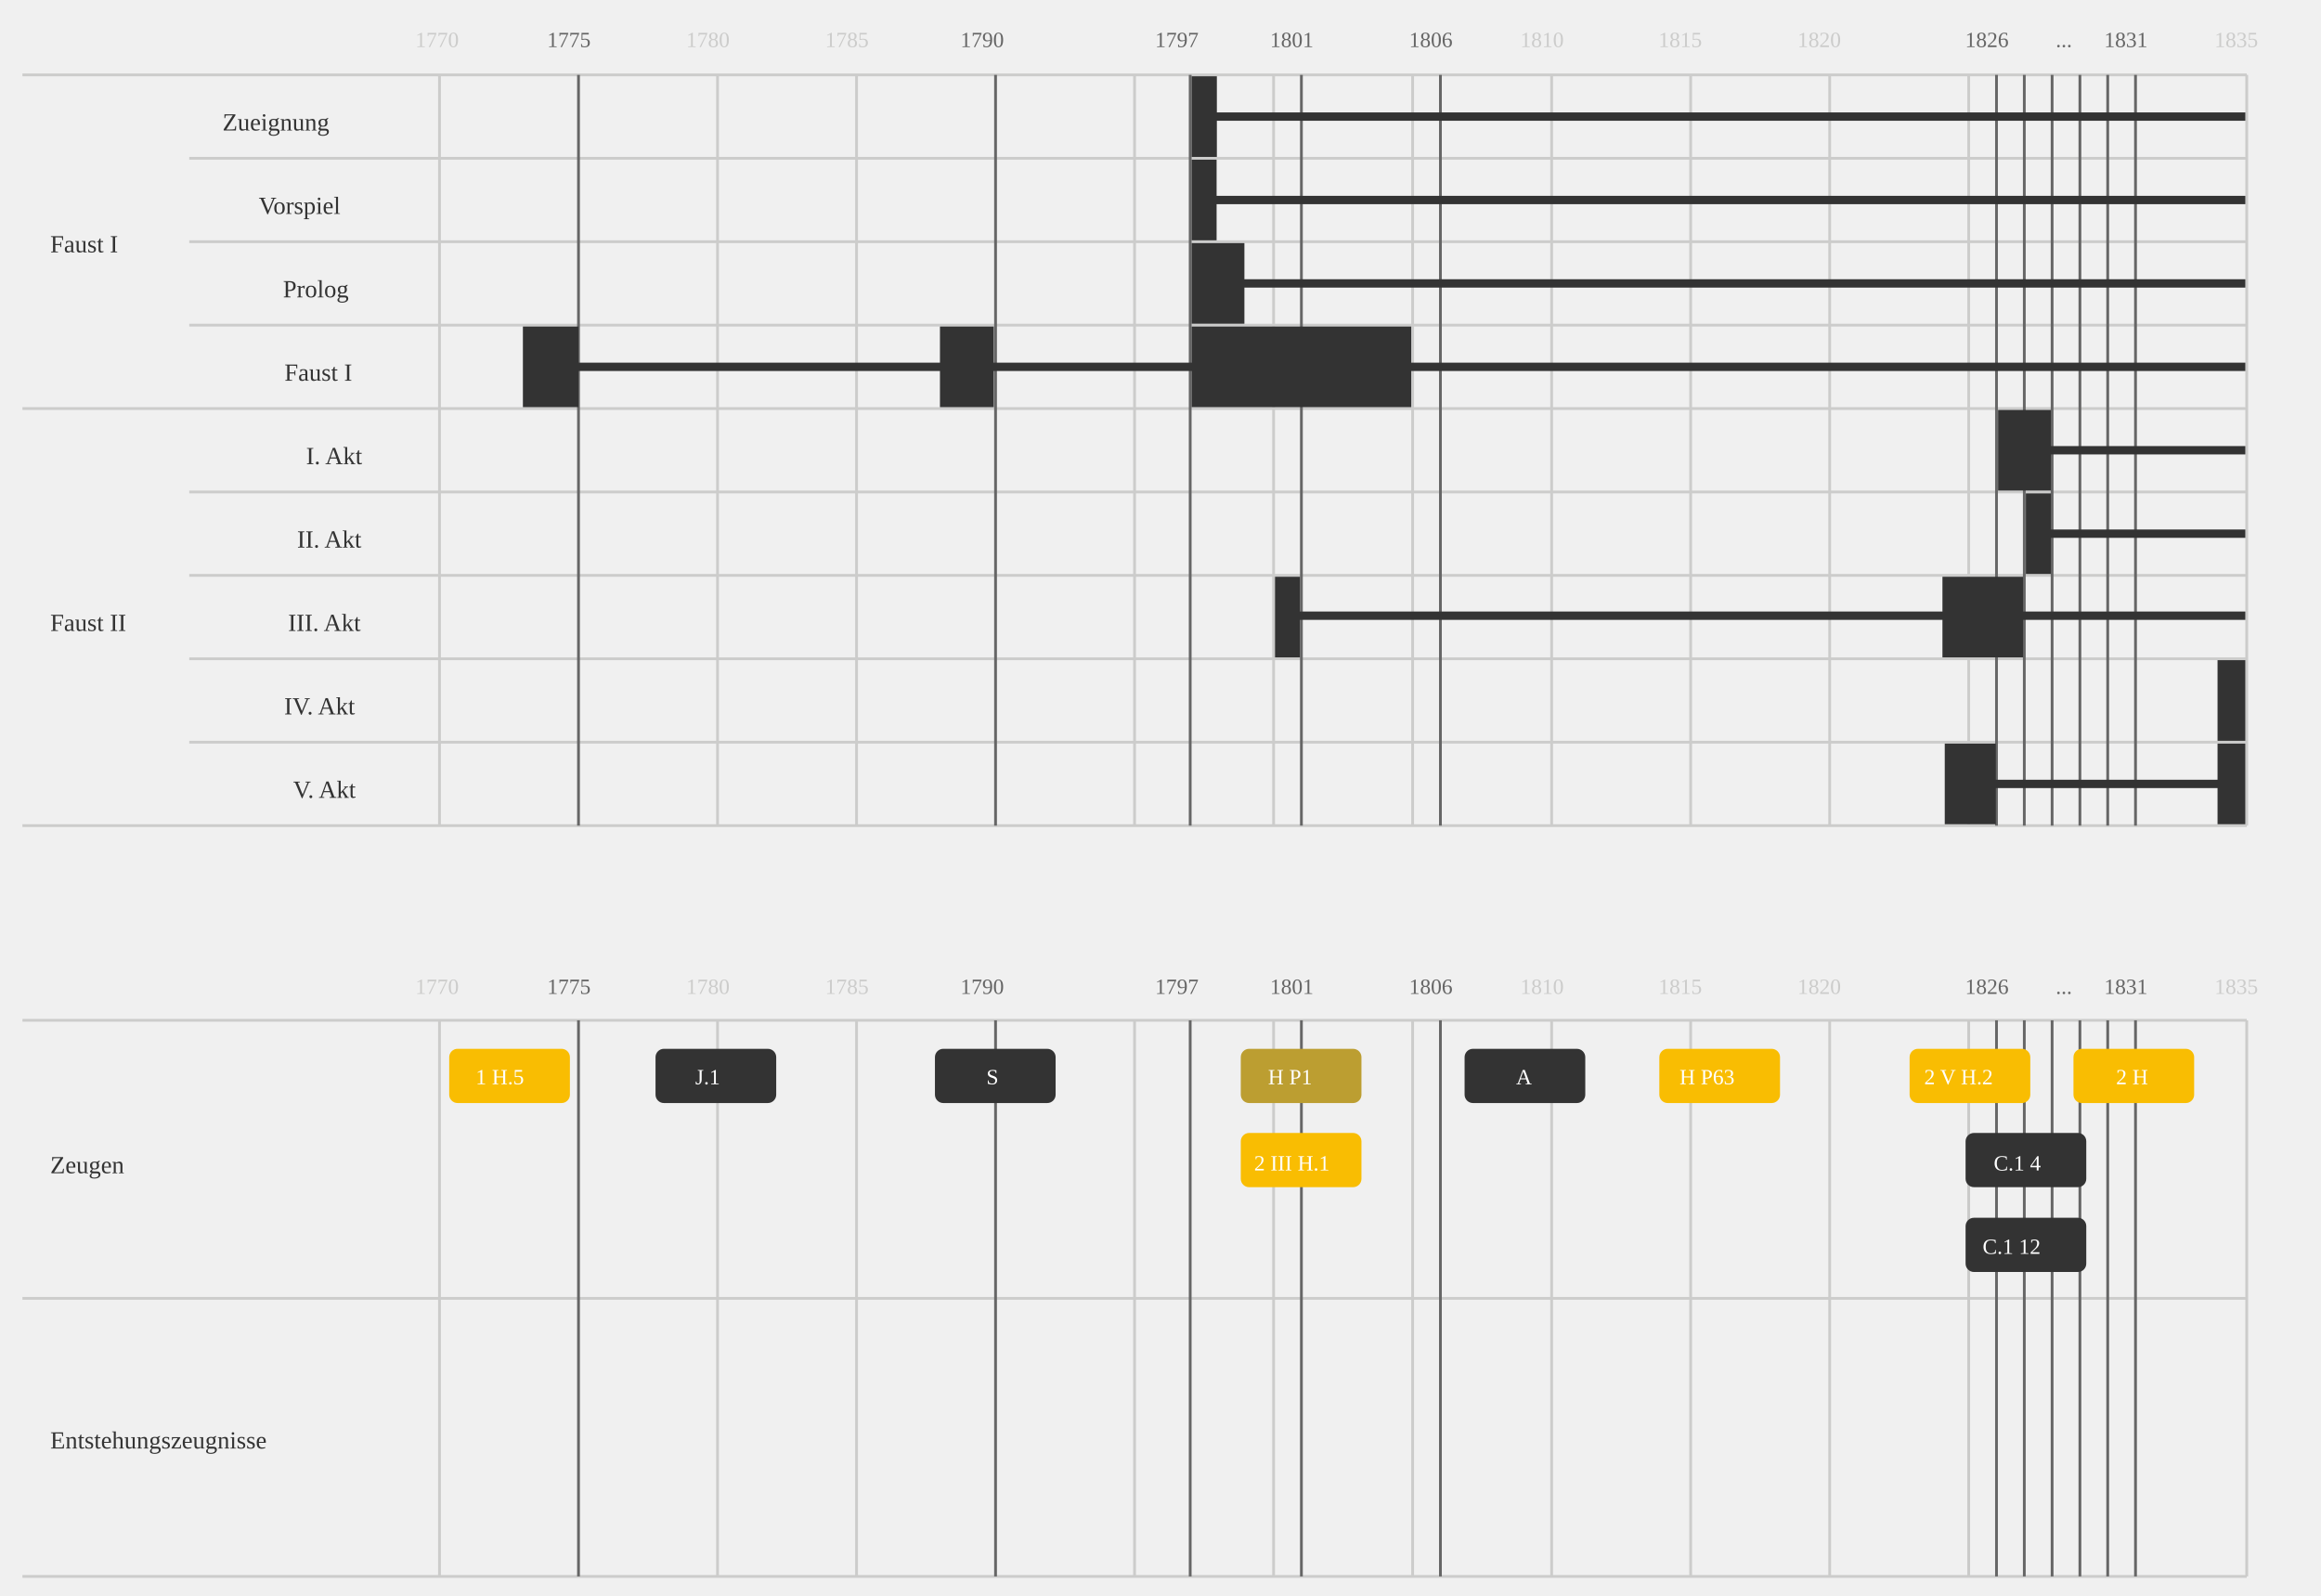
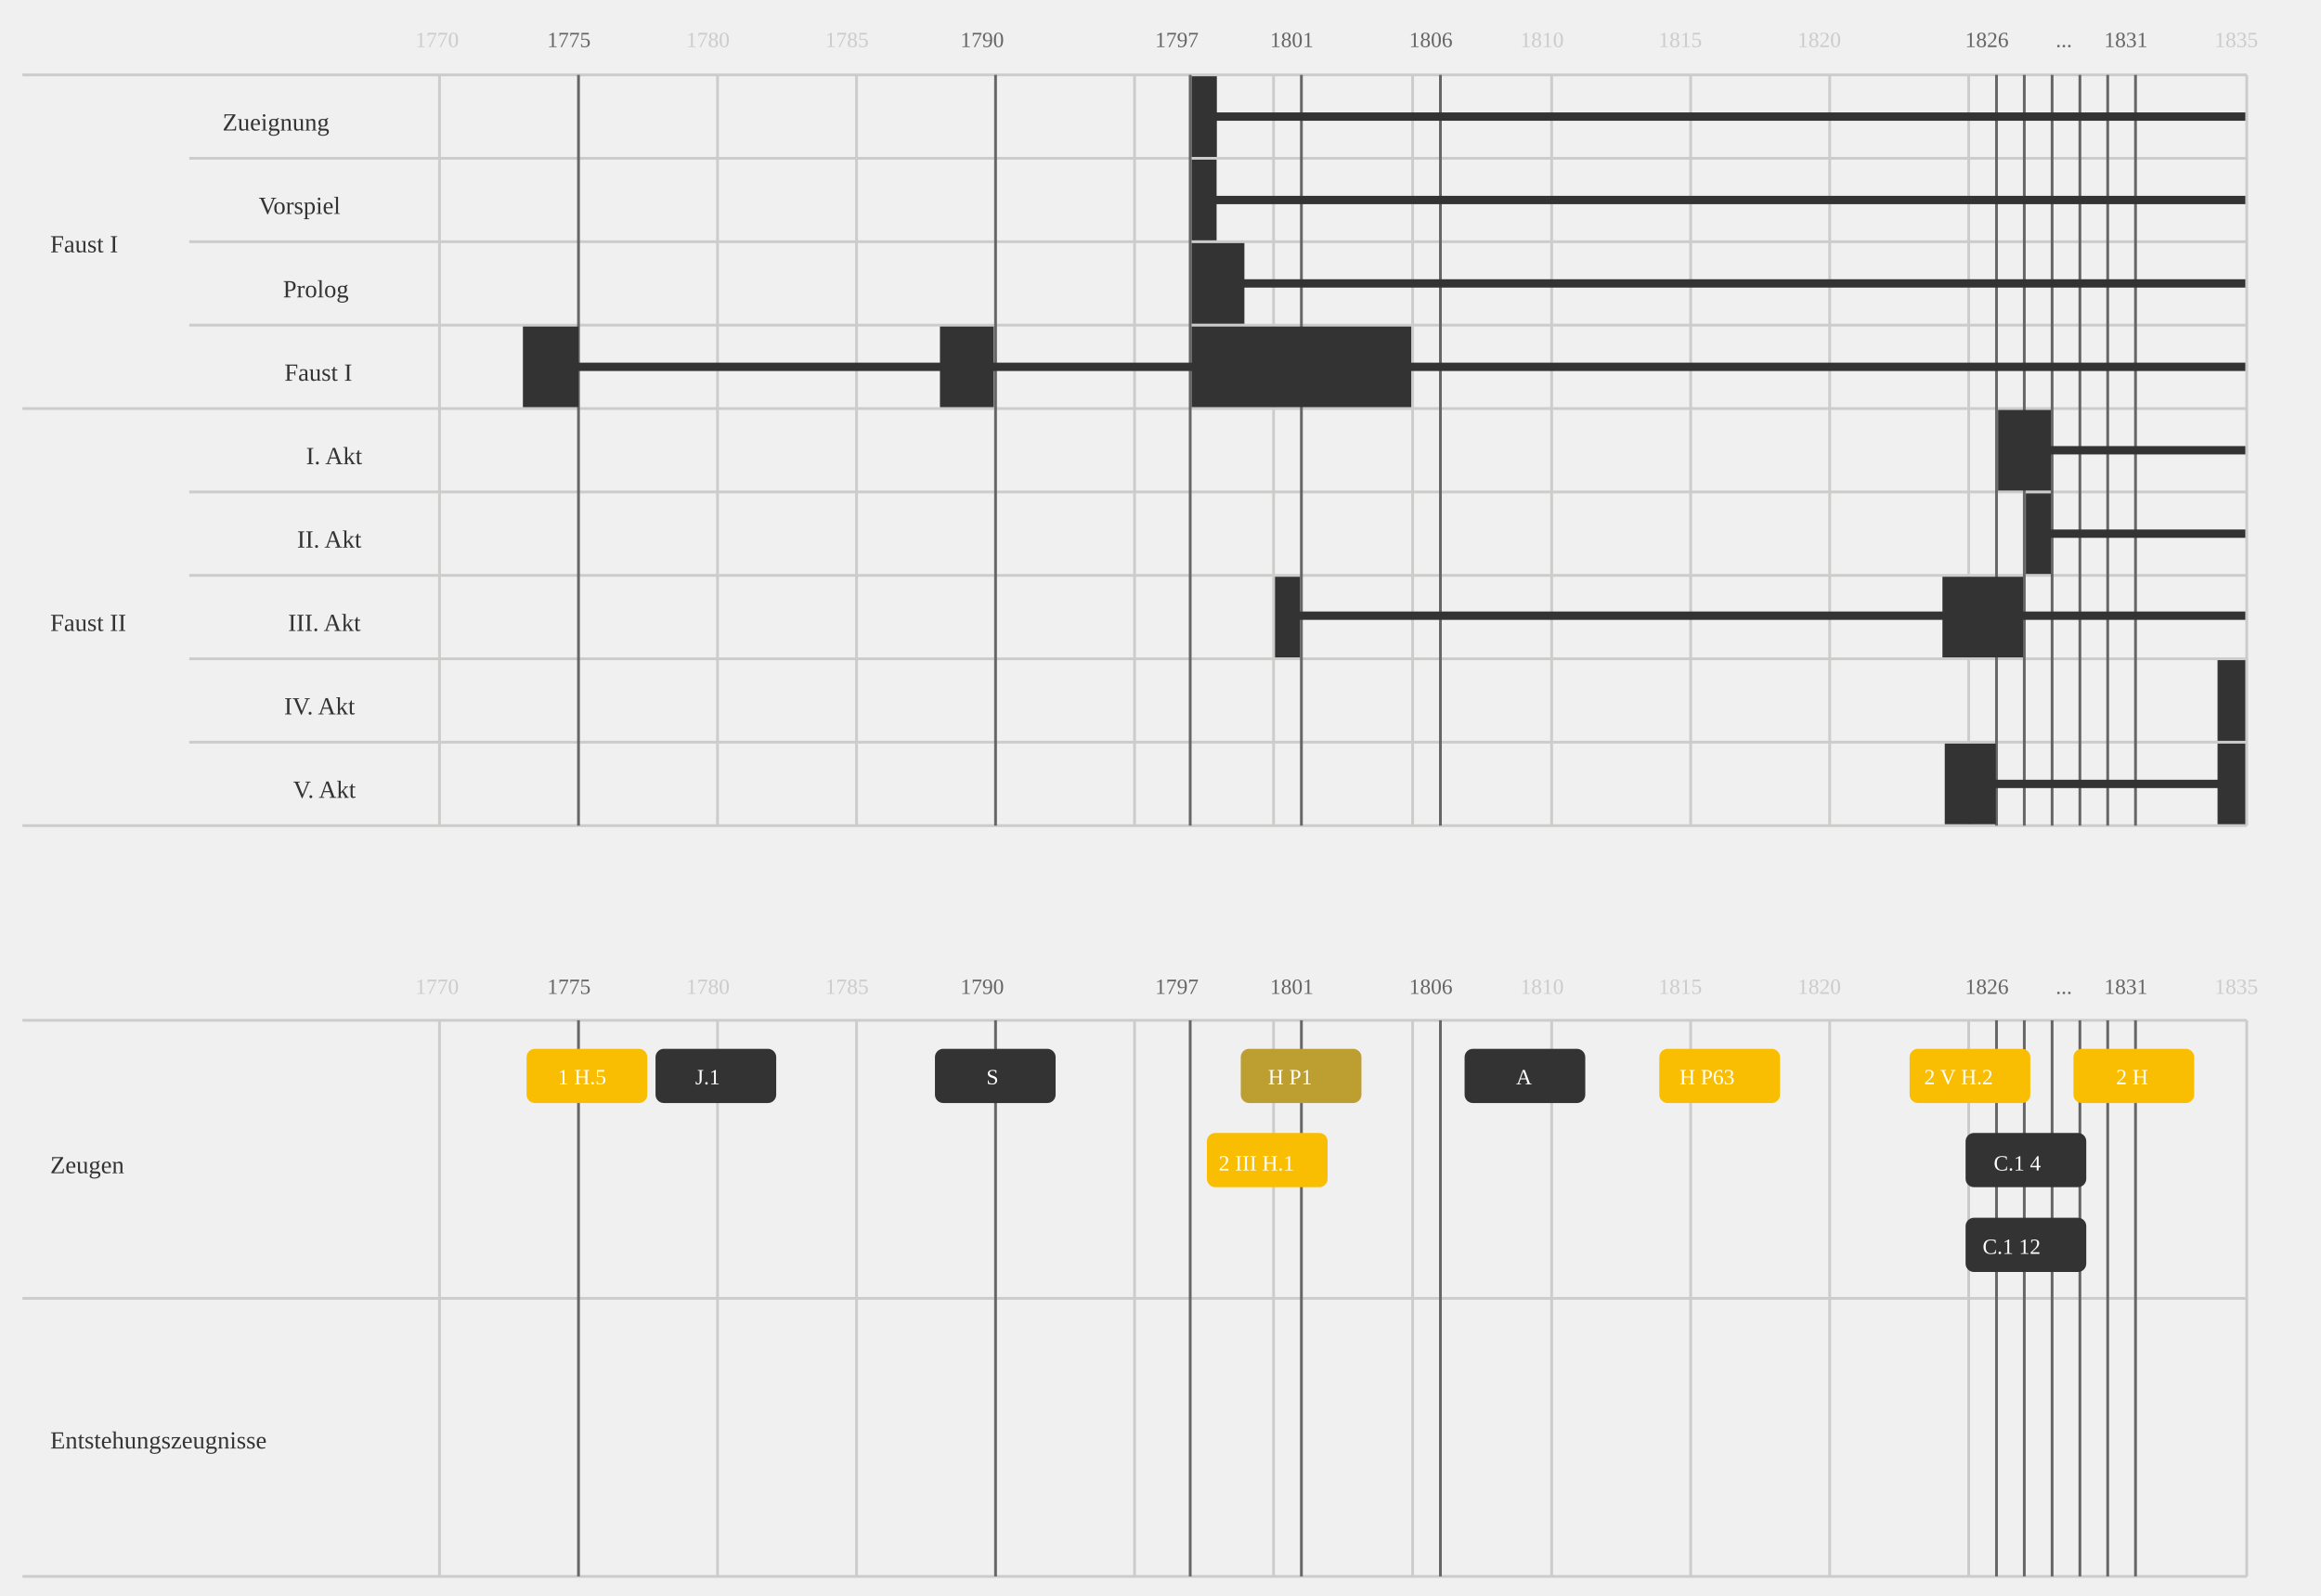
<svg xmlns="http://www.w3.org/2000/svg" xmlns:xlink="http://www.w3.org/1999/xlink" version="1.1" baseProfile="full" width="960" height="660">
  <style type="text/css">

  svg a &gt; * {
    opacity: 0;
  }

  svg a &gt; *:hover {
    opacity: 1;
  }

</style>
  <g id="Genese">
    <g>
      <text transform="matrix(1 0 0 1 226.3062 19.4717)" style="fill:#666666; font-size:0.75em;">1775</text>
      <text transform="matrix(1 0 0 1 283.8062 19.4717)" style="fill:#CCCCCB; font-size:0.75em;">1780</text>
      <text transform="matrix(1 0 0 1 341.3062 19.4717)" style="fill:#CCCCCB; font-size:0.75em;">1785</text>
      <text transform="matrix(1 0 0 1 628.8066 19.4717)" style="fill:#CCCCCB; font-size:0.75em;">1810</text>
      <text transform="matrix(1 0 0 1 685.9609 19.4717)" style="fill:#CCCCCB; font-size:0.75em;">1815</text>
      <text transform="matrix(1 0 0 1 915.9609 19.4717)" style="fill:#CCCCCB; font-size:0.75em;">1835</text>
      <text transform="matrix(1 0 0 1 743.4609 19.4717)" style="fill:#CCCCCB; font-size:0.75em;">1820</text>
      <text transform="matrix(1 0 0 1 171.7837 19.4717)" style="fill:#CCCCCB; font-size:0.75em;">1770</text>
      <text transform="matrix(1 0 0 1 397.248 19.4717)" style="fill:#666666; font-size:0.75em;">1790</text>
      <text transform="matrix(1 0 0 1 477.7627 19.4717)" style="fill:#666666; font-size:0.75em;">1797</text>
      <text transform="matrix(1 0 0 1 525.3057 19.4717)" style="fill:#666666; font-size:0.75em;">1801</text>
      <text transform="matrix(1 0 0 1 582.8066 19.4717)" style="fill:#666666; font-size:0.75em;">1806</text>
      <text transform="matrix(1 0 0 1 812.8076 19.4717)" style="fill:#666666; font-size:0.75em;">1826</text>
      <text transform="matrix(1 0 0 1 850.2852 19.4717)" style="fill:#666666; font-size:0.75em;">...</text>
      <text transform="matrix(1 0 0 1 870.3076 19.4717)" style="fill:#666666; font-size:0.75em;">1831</text>
      <line style="fill:none;stroke:#CCCCCB;stroke-width:1.15;" x1="9.277" y1="30.97" x2="929.281" y2="30.97" />
      <line style="fill:none;stroke:#CCCCCB;stroke-width:1.15;" x1="78.277" y1="65.47" x2="929.281" y2="65.47" />
      <line style="fill:none;stroke:#CCCCCB;stroke-width:1.15;" x1="78.277" y1="99.97" x2="929.281" y2="99.97" />
      <line style="fill:none;stroke:#CCCCCB;stroke-width:1.15;" x1="78.277" y1="134.47" x2="929.281" y2="134.47" />
      <line style="fill:none;stroke:#CCCCCB;stroke-width:1.15;" x1="9.277" y1="168.97" x2="929.281" y2="168.97" />
      <line style="fill:none;stroke:#CCCCCB;stroke-width:1.15;" x1="78.277" y1="203.47" x2="929.281" y2="203.47" />
      <line style="fill:none;stroke:#CCCCCB;stroke-width:1.15;" x1="78.277" y1="237.97" x2="929.281" y2="237.97" />
      <line style="fill:none;stroke:#CCCCCB;stroke-width:1.15;" x1="78.277" y1="272.47" x2="929.281" y2="272.47" />
      <line style="fill:none;stroke:#CCCCCB;stroke-width:1.15;" x1="78.277" y1="306.97" x2="929.281" y2="306.97" />
      <line style="fill:none;stroke:#CCCCCB;stroke-width:1.15;" x1="9.277" y1="341.47" x2="929.281" y2="341.47" />
      <line style="fill:none;stroke:#CCCCCB;stroke-width:1.15;" x1="181.777" y1="30.97" x2="181.777" y2="341.47" />
      <line style="fill:none;stroke:#CCCCCB;stroke-width:1.15;" x1="296.777" y1="30.97" x2="296.777" y2="341.47" />
      <line style="fill:none;stroke:#CCCCCB;stroke-width:1.15;" x1="354.277" y1="30.97" x2="354.277" y2="341.47" />
      <line style="fill:none;stroke:#CCCCCB;stroke-width:1.15;" x1="469.277" y1="30.97" x2="469.277" y2="341.47" />
      <line style="fill:none;stroke:#CCCCCB;stroke-width:1.15;" x1="526.781" y1="30.97" x2="526.781" y2="341.47" />
      <line style="fill:none;stroke:#CCCCCB;stroke-width:1.15;" x1="584.281" y1="30.97" x2="584.281" y2="341.47" />
      <line style="fill:none;stroke:#CCCCCB;stroke-width:1.15;" x1="641.781" y1="30.97" x2="641.781" y2="341.47" />
      <line style="fill:none;stroke:#CCCCCB;stroke-width:1.15;" x1="699.281" y1="30.97" x2="699.281" y2="341.47" />
      <line style="fill:none;stroke:#CCCCCB;stroke-width:1.15;" x1="756.781" y1="30.97" x2="756.781" y2="341.47" />
      <line style="fill:none;stroke:#CCCCCB;stroke-width:1.15;" x1="814.281" y1="30.97" x2="814.281" y2="341.47" />
      <line style="fill:none;stroke:#CCCCCB;stroke-width:1.15;" x1="929.281" y1="30.97" x2="929.281" y2="341.47" />
      <line style="fill:none;stroke:#666666;stroke-width:1.15;" x1="239.277" y1="30.97" x2="239.277" y2="341.47" />
      <line style="fill:none;stroke:#666666;stroke-width:1.15;" x1="411.777" y1="30.97" x2="411.777" y2="341.47" />
      <line style="fill:none;stroke:#666666;stroke-width:1.15;" x1="492.281" y1="30.97" x2="492.281" y2="341.47" />
      <line style="fill:none;stroke:#666666;stroke-width:1.15;" x1="538.281" y1="30.97" x2="538.281" y2="341.47" />
      <line style="fill:none;stroke:#666666;stroke-width:1.15;" x1="871.781" y1="30.97" x2="871.781" y2="341.47" />
      <line style="fill:none;stroke:#666666;stroke-width:1.15;" x1="595.781" y1="30.97" x2="595.781" y2="341.47" />
      <line style="fill:none;stroke:#666666;stroke-width:1.15;" x1="825.781" y1="30.97" x2="825.781" y2="341.47" />
      <line style="fill:none;stroke:#666666;stroke-width:1.15;" x1="837.281" y1="30.97" x2="837.281" y2="341.47" />
      <line style="fill:none;stroke:#666666;stroke-width:1.15;" x1="848.781" y1="30.97" x2="848.781" y2="341.47" />
      <line style="fill:none;stroke:#666666;stroke-width:1.15;" x1="860.281" y1="30.97" x2="860.281" y2="341.47" />
      <line style="fill:none;stroke:#666666;stroke-width:1.15;" x1="883.281" y1="30.97" x2="883.281" y2="341.47" />
      <text transform="matrix(1 0 0 1 92.0278 53.9722)" style="fill:#333333; font-size:0.85em;">Zueignung</text>
      <text transform="matrix(1 0 0 1 107.001 88.4712)" style="fill:#333333; font-size:0.85em;">Vorspiel</text>
      <text transform="matrix(1 0 0 1 117.0337 122.9707)" style="fill:#333333; font-size:0.85em;">Prolog</text>
      <text transform="matrix(1 0 0 1 117.6406 157.4712)" style="fill:#333333; font-size:0.85em;">Faust I</text>
      <text transform="matrix(1 0 0 1 126.5835 191.9712)" style="fill:#333333; font-size:0.85em;">I. Akt</text>
      <text transform="matrix(1 0 0 1 122.8711 226.4712)" style="fill:#333333; font-size:0.85em;">II. Akt</text>
      <text transform="matrix(1 0 0 1 119.1592 260.9712)" style="fill:#333333; font-size:0.85em;">III. Akt</text>
      <text transform="matrix(1 0 0 1 117.5303 295.4707)" style="fill:#333333; font-size:0.85em;">IV. Akt</text>
      <text transform="matrix(1 0 0 1 121.2427 329.9712)" style="fill:#333333; font-size:0.85em;">V. Akt</text>
      <text transform="matrix(1 0 0 1 20.7773 260.9712)" style="fill:#333333; font-size:0.85em;">Faust II</text>
      <text transform="matrix(1 0 0 1 20.7773 104.3789)" style="fill:#333333; font-size:0.85em;">Faust I</text>
    </g>
    <g id="Grobgliederung">
      <polygon style="fill:#333333;" points="928.706,46.495 503.316,46.495 503.316,31.545 492.856,31.545 492.856,46.495     492.856,49.945 492.856,64.895 503.316,64.895 503.316,49.945 928.706,49.945" />
      <polygon style="fill:#333333;" points="928.706,80.995 503.206,80.995 503.206,66.045 492.856,66.045 492.856,80.995     492.856,84.445 492.856,99.395 503.206,99.395 503.206,84.445 928.706,84.445" />
      <polygon style="fill:#333333;" points="928.706,115.495 514.706,115.495 514.706,100.545 492.856,100.545 492.856,115.495     492.856,118.945 492.856,133.895 514.706,133.895 514.706,118.945 928.706,118.945" />
      <polygon style="fill:#333333;" points="928.706,149.995 583.706,149.995 583.706,135.045 492.856,135.045 492.856,149.995     411.059,149.995 411.059,135.045 388.777,135.045 388.777,149.995 239.277,149.995 239.277,135.045 216.277,135.045     216.277,168.395 239.277,168.395 239.277,153.445 388.777,153.445 388.777,168.395 411.059,168.395 411.059,153.445     492.856,153.445 492.856,168.395 583.706,168.395 583.706,153.445 928.706,153.445" />
      <polygon style="fill:#333333;" points="928.706,184.495 848.273,184.495 848.273,169.545 826.424,169.545 826.424,202.895     848.273,202.895 848.273,187.945 928.706,187.945" />
      <polygon style="fill:#333333;" points="928.706,218.995 848.273,218.995 848.273,204.045 837.924,204.045 837.924,237.395     848.273,237.395 848.273,222.445 928.706,222.445" />
      <polygon style="fill:#333333;" points="928.706,252.92 836.773,252.92 836.773,238.545 803.424,238.545 803.424,252.92     537.706,252.92 537.706,238.545 527.356,238.545 527.356,271.895 537.706,271.895 537.706,256.37 803.424,256.37 803.424,271.895     836.773,271.895 836.773,256.37 928.706,256.37" />
      <rect x="917.206" y="273.045" style="fill:#333333;" width="11.5" height="33.35" />
      <polygon style="fill:#333333;" points="917.206,307.545 917.206,322.495 825.503,322.495 825.503,307.545 804.376,307.545     804.376,340.895 825.503,340.895 825.503,325.945 917.206,325.945 917.206,340.895 928.706,340.895 928.706,307.545" />
    </g>
    <a xlink:href="genesis_faust_i">
      <rect x="9.277" y="30.436" width="920.004" height="138" style="fill:#ADD8E6; fill-opacity:0.25" class="highlight show-tooltip" title="Faust I" />
    </a>
    <a xlink:href="genesis_faust_ii">
      <rect x="9.277" y="168.436" width="920.004" height="172.5" style="fill:#ADD8E6; fill-opacity:0.25" class="highlight show-tooltip" title="Faust II" />
    </a>
    <a xlink:href="archive_testimonies">
      <rect x="9.277" y="536.5" width="920.004" height="115" style="fill:#ADD8E6; fill-opacity:0.25" class="highlight show-tooltip" title="Entstehungszeugnisse" />
    </a>
    <a xlink:href="macrogenesis">
      <rect x="9.277" y="423" width="920.004" height="115" style="fill:#ADD8E6; fill-opacity:0.25" class="highlight show-tooltip" title="Makrogenese-Lab" />
    </a>
  </g>
  <g id="Zeugen" transform="translate(0 537) scale(1 -113)">
    <rect id="wit_1770" x="177.0" y="0" style="fill:#DCDCDC;" width="9" height="0" />
    <rect id="wit_1771" x="188.5" y="0" style="fill:#DCDCDC;" width="9" height="0" />
    <rect id="wit_1772" x="200.0" y="0" style="fill:#DCDCDC;" width="9" height="0" />
    <rect id="wit_1773" x="211.5" y="0" style="fill:#DCDCDC;" width="9" height="0" />
    <rect id="wit_1774" x="223.0" y="0" style="fill:#DCDCDC;" width="9" height="0" />
    <rect id="wit_1775" x="234.5" y="0" style="fill:#DCDCDC;" width="9" height="0" />
    <rect id="wit_1776" x="246.0" y="0" style="fill:#DCDCDC;" width="9" height="0" />
    <rect id="wit_1777" x="257.5" y="0" style="fill:#DCDCDC;" width="9" height="0" />
    <rect id="wit_1778" x="269.0" y="0" style="fill:#DCDCDC;" width="9" height="0" />
    <rect id="wit_1779" x="280.5" y="0" style="fill:#DCDCDC;" width="9" height="0" />
    <rect id="wit_1780" x="292.0" y="0" style="fill:#DCDCDC;" width="9" height="0" />
    <rect id="wit_1781" x="303.5" y="0" style="fill:#DCDCDC;" width="9" height="0" />
    <rect id="wit_1782" x="315.0" y="0" style="fill:#DCDCDC;" width="9" height="0" />
    <rect id="wit_1783" x="326.5" y="0" style="fill:#DCDCDC;" width="9" height="0" />
    <rect id="wit_1784" x="338.0" y="0" style="fill:#DCDCDC;" width="9" height="0" />
    <rect id="wit_1785" x="349.5" y="0" style="fill:#DCDCDC;" width="9" height="0" />
    <rect id="wit_1786" x="361.0" y="0" style="fill:#DCDCDC;" width="9" height="0" />
    <rect id="wit_1787" x="372.5" y="0" style="fill:#DCDCDC;" width="9" height="0" />
    <rect id="wit_1788" x="384.0" y="0" style="fill:#DCDCDC;" width="9" height="0" />
    <rect id="wit_1789" x="395.5" y="0" style="fill:#DCDCDC;" width="9" height="0" />
    <rect id="wit_1790" x="407.0" y="0" style="fill:#DCDCDC;" width="9" height="0" />
    <rect id="wit_1791" x="418.5" y="0" style="fill:#DCDCDC;" width="9" height="0" />
    <rect id="wit_1792" x="430.0" y="0" style="fill:#DCDCDC;" width="9" height="0" />
    <rect id="wit_1793" x="441.5" y="0" style="fill:#DCDCDC;" width="9" height="0" />
    <rect id="wit_1794" x="453.0" y="0" style="fill:#DCDCDC;" width="9" height="0" />
    <rect id="wit_1795" x="464.5" y="0" style="fill:#DCDCDC;" width="9" height="0" />
    <rect id="wit_1796" x="476.0" y="0" style="fill:#DCDCDC;" width="9" height="0" />
    <rect id="wit_1797" x="487.5" y="0" style="fill:#DCDCDC;" width="9" height="0" />
    <rect id="wit_1798" x="499.0" y="0" style="fill:#DCDCDC;" width="9" height="0" />
    <rect id="wit_1799" x="510.5" y="0" style="fill:#DCDCDC;" width="9" height="0" />
    <rect id="wit_1800" x="522.0" y="0" style="fill:#DCDCDC;" width="9" height="0" />
    <rect id="wit_1801" x="533.5" y="0" style="fill:#DCDCDC;" width="9" height="0" />
    <rect id="wit_1802" x="545.0" y="0" style="fill:#DCDCDC;" width="9" height="0" />
    <rect id="wit_1803" x="556.5" y="0" style="fill:#DCDCDC;" width="9" height="0" />
    <rect id="wit_1804" x="568.0" y="0" style="fill:#DCDCDC;" width="9" height="0" />
    <rect id="wit_1805" x="579.5" y="0" style="fill:#DCDCDC;" width="9" height="0" />
    <rect id="wit_1806" x="591.0" y="0" style="fill:#DCDCDC;" width="9" height="0" />
    <rect id="wit_1807" x="602.5" y="0" style="fill:#DCDCDC;" width="9" height="0" />
    <rect id="wit_1808" x="614.0" y="0" style="fill:#DCDCDC;" width="9" height="0" />
    <rect id="wit_1809" x="625.5" y="0" style="fill:#DCDCDC;" width="9" height="0" />
    <rect id="wit_1810" x="637.0" y="0" style="fill:#DCDCDC;" width="9" height="0" />
    <rect id="wit_1811" x="648.5" y="0" style="fill:#DCDCDC;" width="9" height="0" />
    <rect id="wit_1812" x="660.0" y="0" style="fill:#DCDCDC;" width="9" height="0" />
    <rect id="wit_1813" x="671.5" y="0" style="fill:#DCDCDC;" width="9" height="0" />
    <rect id="wit_1814" x="683.0" y="0" style="fill:#DCDCDC;" width="9" height="0" />
    <rect id="wit_1815" x="694.5" y="0" style="fill:#DCDCDC;" width="9" height="0" />
    <rect id="wit_1816" x="706.0" y="0" style="fill:#DCDCDC;" width="9" height="0" />
    <rect id="wit_1817" x="717.5" y="0" style="fill:#DCDCDC;" width="9" height="0" />
    <rect id="wit_1818" x="729.0" y="0" style="fill:#DCDCDC;" width="9" height="0" />
    <rect id="wit_1819" x="740.5" y="0" style="fill:#DCDCDC;" width="9" height="0" />
    <rect id="wit_1820" x="752.0" y="0" style="fill:#DCDCDC;" width="9" height="0" />
    <rect id="wit_1821" x="763.5" y="0" style="fill:#DCDCDC;" width="9" height="0" />
    <rect id="wit_1822" x="775.0" y="0" style="fill:#DCDCDC;" width="9" height="0" />
    <rect id="wit_1823" x="786.5" y="0" style="fill:#DCDCDC;" width="9" height="0" />
    <rect id="wit_1824" x="798.0" y="0" style="fill:#DCDCDC;" width="9" height="0" />
    <rect id="wit_1825" x="809.5" y="0" style="fill:#DCDCDC;" width="9" height="0" />
    <rect id="wit_1826" x="821.0" y="0" style="fill:#DCDCDC;" width="9" height="0" />
    <rect id="wit_1827" x="832.5" y="0" style="fill:#DCDCDC;" width="9" height="0" />
    <rect id="wit_1828" x="844.0" y="0" style="fill:#DCDCDC;" width="9" height="0" />
    <rect id="wit_1829" x="855.5" y="0" style="fill:#DCDCDC;" width="9" height="0" />
    <rect id="wit_1830" x="867.0" y="0" style="fill:#DCDCDC;" width="9" height="0" />
    <rect id="wit_1831" x="878.5" y="0" style="fill:#DCDCDC;" width="9" height="0" />
    <rect id="wit_1832" x="890.0" y="0" style="fill:#DCDCDC;" width="9" height="0" />
    <rect id="wit_1833" x="901.5" y="0" style="fill:#DCDCDC;" width="9" height="0" />
    <rect id="wit_1834" x="913.0" y="0" style="fill:#DCDCDC;" width="9" height="0" />
    <rect id="wit_1835" x="924.5" y="0" style="fill:#DCDCDC;" width="9" height="0" />
  </g>
  <g id="Zeugnisse">
    <g>
      <text transform="matrix(1 0 0 1 226.3062 411.0742)" style="fill:#666666; font-size:0.75em;">1775</text>
      <text transform="matrix(1 0 0 1 283.8062 411.0742)" style="fill:#CCCCCB; font-size:0.75em;">1780</text>
      <text transform="matrix(1 0 0 1 341.3062 411.0742)" style="fill:#CCCCCB; font-size:0.75em;">1785</text>
      <text transform="matrix(1 0 0 1 628.8066 411.0742)" style="fill:#CCCCCB; font-size:0.75em;">1810</text>
      <text transform="matrix(1 0 0 1 685.9609 411.0742)" style="fill:#CCCCCB; font-size:0.75em;">1815</text>
      <text transform="matrix(1 0 0 1 915.9609 411.0742)" style="fill:#CCCCCB; font-size:0.75em;">1835</text>
      <text transform="matrix(1 0 0 1 743.4609 411.0742)" style="fill:#CCCCCB; font-size:0.75em;">1820</text>
      <text transform="matrix(1 0 0 1 171.7837 411.0742)" style="fill:#CCCCCB; font-size:0.75em;">1770</text>
      <text transform="matrix(1 0 0 1 397.248 411.0742)" style="fill:#666666; font-size:0.75em;">1790</text>
      <text transform="matrix(1 0 0 1 477.7627 411.0742)" style="fill:#666666; font-size:0.75em;">1797</text>
      <text transform="matrix(1 0 0 1 525.3057 411.0742)" style="fill:#666666; font-size:0.75em;">1801</text>
      <text transform="matrix(1 0 0 1 582.8066 411.0742)" style="fill:#666666; font-size:0.75em;">1806</text>
      <text transform="matrix(1 0 0 1 812.8076 411.0742)" style="fill:#666666; font-size:0.75em;">1826</text>
      <text transform="matrix(1 0 0 1 850.2852 411.0742)" style="fill:#666666; font-size:0.75em;">...</text>
      <text transform="matrix(1 0 0 1 870.3076 411.0742)" style="fill:#666666; font-size:0.75em;">1831</text>
      <line style="fill:none;stroke:#CCCCCB;stroke-width:1.15;" x1="9.277" y1="421.997" x2="929.281" y2="421.997" />
      <line style="fill:none;stroke:#CCCCCB;stroke-width:1.15;" x1="9.277" y1="536.997" x2="929.281" y2="536.997" />
      <line style="fill:none;stroke:#CCCCCB;stroke-width:1.15;" x1="9.277" y1="651.997" x2="929.281" y2="651.997" />
      <line style="fill:none;stroke:#CCCCCB;stroke-width:1.15;" x1="181.777" y1="421.997" x2="181.777" y2="651.997" />
      <line style="fill:none;stroke:#CCCCCB;stroke-width:1.15;" x1="296.777" y1="421.997" x2="296.777" y2="651.997" />
      <line style="fill:none;stroke:#CCCCCB;stroke-width:1.15;" x1="354.277" y1="421.997" x2="354.277" y2="651.997" />
      <line style="fill:none;stroke:#CCCCCB;stroke-width:1.15;" x1="469.277" y1="421.997" x2="469.277" y2="651.997" />
      <line style="fill:none;stroke:#CCCCCB;stroke-width:1.15;" x1="526.781" y1="421.997" x2="526.781" y2="651.997" />
      <line style="fill:none;stroke:#CCCCCB;stroke-width:1.15;" x1="584.281" y1="421.997" x2="584.281" y2="651.997" />
      <line style="fill:none;stroke:#CCCCCB;stroke-width:1.15;" x1="641.781" y1="421.997" x2="641.781" y2="651.997" />
      <line style="fill:none;stroke:#CCCCCB;stroke-width:1.15;" x1="699.281" y1="421.997" x2="699.281" y2="651.997" />
      <line style="fill:none;stroke:#CCCCCB;stroke-width:1.15;" x1="756.781" y1="421.997" x2="756.781" y2="651.997" />
      <line style="fill:none;stroke:#CACAC9;stroke-width:1.15;" x1="814.281" y1="421.997" x2="814.281" y2="651.997" />
      <line style="fill:none;stroke:#CCCCCB;stroke-width:1.15;" x1="929.281" y1="421.997" x2="929.281" y2="651.997" />
      <line style="fill:none;stroke:#666666;stroke-width:1.15;" x1="239.277" y1="421.997" x2="239.277" y2="651.997" />
      <line style="fill:none;stroke:#666666;stroke-width:1.15;" x1="411.777" y1="421.997" x2="411.777" y2="651.997" />
      <line style="fill:none;stroke:#666666;stroke-width:1.15;" x1="492.281" y1="421.997" x2="492.281" y2="651.997" />
      <line style="fill:none;stroke:#666666;stroke-width:1.15;" x1="538.281" y1="421.997" x2="538.281" y2="651.997" />
      <line style="fill:none;stroke:#666666;stroke-width:1.15;" x1="871.781" y1="421.997" x2="871.781" y2="651.997" />
      <line style="fill:none;stroke:#666666;stroke-width:1.15;" x1="595.781" y1="421.997" x2="595.781" y2="651.997" />
      <line style="fill:none;stroke:#666666;stroke-width:1.15;" x1="825.781" y1="421.997" x2="825.781" y2="651.997" />
      <line style="fill:none;stroke:#666666;stroke-width:1.15;" x1="837.281" y1="421.997" x2="837.281" y2="651.997" />
      <line style="fill:none;stroke:#666666;stroke-width:1.15;" x1="848.781" y1="421.997" x2="848.781" y2="651.997" />
      <line style="fill:none;stroke:#666666;stroke-width:1.15;" x1="860.281" y1="421.997" x2="860.281" y2="651.997" />
      <line style="fill:none;stroke:#666666;stroke-width:1.15;" x1="883.281" y1="421.997" x2="883.281" y2="651.997" />
      <text transform="matrix(1 0 0 1 20.7773 485.249)" style="fill:#333333; font-size:0.85em;">Zeugen</text>
      <text transform="matrix(1 0 0 1 20.7773 599.0986)" style="fill:#333333; font-size:0.85em;">Entstehungszeugnisse</text>
    </g>
    <g id="Zeugen">
-       <path style="fill:#F9BD02;" d="M235.722,452.76c0,1.896-1.553,3.449-3.45,3.449h-43.019c-1.897,0-3.449-1.554-3.449-3.449v-15.525    c0-1.896,1.552-3.45,3.449-3.45h43.019c1.897,0,3.45,1.554,3.45,3.45V452.76z" />
+       <path style="fill:#f9bd02" d="m 267.722,452.76 c 0,1.896 -1.553,3.449 -3.45,3.449 h -43.019 c -1.897,0 -3.449,-1.554 -3.449,-3.449      v -15.525 c 0,-1.896 1.552,-3.45 3.449,-3.45 h 43.019 c 1.897,0 3.45,1.554 3.45,3.45 z" />
      <path style="fill:#333333;" d="M321.054,452.76c0,1.896-1.553,3.449-3.45,3.449h-43.018c-1.898,0-3.45-1.554-3.45-3.449v-15.525    c0-1.896,1.552-3.45,3.45-3.45h43.018c1.897,0,3.45,1.554,3.45,3.45V452.76z" />
      <path style="fill:#333333;" d="M436.622,452.76c0,1.896-1.553,3.449-3.45,3.449h-43.019c-1.897,0-3.45-1.554-3.45-3.449v-15.525    c0-1.896,1.553-3.45,3.45-3.45h43.019c1.897,0,3.45,1.554,3.45,3.45V452.76z" />
      <path style="fill:#333333;" d="M655.693,452.76c0,1.896-1.552,3.449-3.45,3.449h-43.016c-1.898,0-3.45-1.554-3.45-3.449v-15.525    c0-1.896,1.552-3.45,3.45-3.45h43.014c1.897,0,3.45,1.554,3.45,3.45L655.693,452.76L655.693,452.76z" />
      <path style="fill:#BC9E31;" d="M563.118,452.76c0,1.896-1.552,3.449-3.45,3.449h-43.016c-1.898,0-3.45-1.554-3.45-3.449v-15.525    c0-1.896,1.552-3.45,3.45-3.45h43.016c1.898,0,3.45,1.554,3.45,3.45V452.76z" />
      <path style="fill:#F9BD02;" d="M736.243,452.76c0,1.896-1.555,3.449-3.45,3.449h-43.017c-1.896,0-3.449-1.554-3.449-3.449v-15.525    c0-1.896,1.554-3.45,3.449-3.45h43.017c1.896,0,3.45,1.554,3.45,3.45V452.76z" />
      <path style="fill:#F9BD02;" d="M839.759,452.76c0,1.896-1.558,3.449-3.45,3.449h-43.02c-1.896,0-3.45-1.554-3.45-3.449v-15.525    c0-1.896,1.555-3.45,3.45-3.45h43.02c1.893,0,3.45,1.554,3.45,3.45V452.76z" />
      <path style="fill:#333333;" d="M862.916,487.555c0,1.896-1.553,3.45-3.45,3.45h-43.02c-1.895,0-3.45-1.555-3.45-3.45v-15.525    c0-1.896,1.556-3.449,3.45-3.449h43.02c1.897,0,3.45,1.553,3.45,3.449V487.555z" />
      <path style="fill:#333333;" d="M862.916,522.636c0,1.895-1.553,3.449-3.45,3.449h-43.02c-1.895,0-3.45-1.555-3.45-3.449V507.11    c0-1.898,1.556-3.45,3.45-3.45h43.02c1.897,0,3.45,1.552,3.45,3.45V522.636z" />
      <path style="fill:#F9BD02;" d="M907.536,452.76c0,1.896-1.552,3.449-3.449,3.449h-43.018c-1.895,0-3.45-1.554-3.45-3.449v-15.525    c0-1.896,1.556-3.45,3.45-3.45h43.018c1.897,0,3.449,1.554,3.449,3.45V452.76z" />
-       <path style="fill:#F9BD02;" d="M563.118,487.563c0,1.895-1.552,3.45-3.45,3.45h-43.016c-1.898,0-3.45-1.556-3.45-3.45v-15.524    c0-1.898,1.552-3.45,3.45-3.45h43.016c1.898,0,3.45,1.552,3.45,3.45V487.563z" />
-       <text transform="matrix(1 0 0 1 196.7275 448.4492)" style="fill:#FFFFFF; font-size:0.75em;">1 H.5</text>
+       <path style="fill:#f9bd02;" d="m 549.118,487.563 c 0,1.895 -1.552,3.45 -3.45,3.45 h -43.016 c -1.898,0 -3.45,-1.556 -3.45,-3.45     v -15.524 c 0,-1.898 1.552,-3.45 3.45,-3.45 h 43.016 c 1.898,0 3.45,1.552 3.45,3.45 z" />
+       <text transform="matrix(1 0 0 1 230.7275 448.4492)" style="fill:#FFFFFF; font-size:0.75em;">1 H.5</text>
      <text transform="matrix(1 0 0 1 287.5771 448.4492)" style="fill:#FFFFFF; font-size:0.75em;">J.1</text>
      <text transform="matrix(1 0 0 1 407.9775 448.4492)" style="fill:#FFFFFF; font-size:0.75em;">S</text>
      <text transform="matrix(1 0 0 1 694.6787 448.4492)" style="fill:#FFFFFF; font-size:0.75em;">H P63</text>
      <text transform="matrix(1 0 0 1 795.8779 448.4492)" style="fill:#FFFFFF; font-size:0.75em;">2 V H.2</text>
      <text transform="matrix(1 0 0 1 875.2285 448.4492)" style="fill:#FFFFFF; font-size:0.75em;">2 H</text>
      <text transform="matrix(1 0 0 1 524.4766 448.4492)" style="fill:#FFFFFF; font-size:0.75em;">H P1</text>
-       <text transform="matrix(1 0 0 1 518.7266 484.0986)" style="fill:#FFFFFF; font-size:0.75em;">2 III H.1</text>
+       <text transform="matrix(1 0 0 1 504.0762 484.0986)" style="fill:#FFFFFF; font-size:0.75em;">2 III H.1</text>
      <text transform="matrix(1 0 0 1 824.6279 484.0986)" style="fill:#FFFFFF; font-size:0.75em;">C.1 4</text>
      <text transform="matrix(1 0 0 1 820.0283 518.5986)" style="fill:#FFFFFF; font-size:0.75em;">C.1 12</text>
      <text transform="matrix(1 0 0 1 627.0781 448.4492)" style="fill:#FFFFFF; font-size:0.75em;">A</text>
      <a xlink:href="document?sigil=1_H.5">
-         <rect x="185.802" y="433.739" style="fill-opacity:0;" width="50" height="23" class="invisible" />
+         <rect x="218.802" y="433.739" style="fill-opacity:0;" width="50" height="23" class="invisible" />
      </a>
      <a xlink:href="document?sigil=J.1">
        <rect x="270.327" y="433.739" style="fill-opacity:0;" width="50" height="23" class="invisible" />
      </a>
      <a xlink:href="document?sigil=S">
        <rect x="386.478" y="433.739" style="fill-opacity:0;" width="50" height="23" class="invisible" />
      </a>
      <a xlink:href="document?sigil=H_P1">
        <rect x="512.981" y="433.739" style="fill-opacity:0;" width="50" height="23" class="invisible" />
      </a>
      <a xlink:href="document?sigil=2_III_H.1">
-         <rect x="512.981" y="468.585" style="fill-opacity:0;" width="50" height="23" class="invisible" />
+         <rect x="498.981" y="468.585" style="fill-opacity:0;" width="50" height="23" class="invisible" />
      </a>
      <a xlink:href="document?sigil=A">
        <rect x="605.556" y="433.739" style="fill-opacity:0;" width="50" height="23" class="invisible" />
      </a>
      <a xlink:href="document?sigil=H_P63">
        <rect x="686.056" y="433.739" style="fill-opacity:0;" width="50" height="23" class="invisible" />
      </a>
      <a xlink:href="document?sigil=2_V_H.2">
        <rect x="789.556" y="433.739" style="fill-opacity:0;" width="50" height="23" class="invisible" />
      </a>
      <a xlink:href="document?sigil=2_H">
        <rect x="857.406" y="433.739" style="fill-opacity:0;" width="50" height="23" class="invisible" />
      </a>
      <a xlink:href="document?sigil=C.1_4">
        <rect x="812.556" y="468.585" style="fill-opacity:0;" width="50" height="23" class="invisible" />
      </a>
      <a xlink:href="document?sigil=C.1_12">
        <rect x="812.556" y="503.66" style="fill-opacity:0;" width="50" height="23" class="invisible" />
      </a>
    </g>
    <g id="Entstehungszeugnisse" transform="translate(0 652) scale(1 -100)">
      <rect id="tes_1770" x="177.0" y="0" style="fill:#9B9D9E;" width="9" height="0" />
      <rect id="tes_1771" x="188.5" y="0" style="fill:#9B9D9E;" width="9" height="0" />
      <rect id="tes_1772" x="200.0" y="0" style="fill:#9B9D9E;" width="9" height="0" />
      <rect id="tes_1773" x="211.5" y="0" style="fill:#9B9D9E;" width="9" height="0" />
      <rect id="tes_1774" x="223.0" y="0" style="fill:#9B9D9E;" width="9" height="0" />
      <rect id="tes_1775" x="234.5" y="0" style="fill:#9B9D9E;" width="9" height="0" />
      <rect id="tes_1776" x="246.0" y="0" style="fill:#9B9D9E;" width="9" height="0" />
      <rect id="tes_1777" x="257.5" y="0" style="fill:#9B9D9E;" width="9" height="0" />
      <rect id="tes_1778" x="269.0" y="0" style="fill:#9B9D9E;" width="9" height="0" />
      <rect id="tes_1779" x="280.5" y="0" style="fill:#9B9D9E;" width="9" height="0" />
      <rect id="tes_1780" x="292.0" y="0" style="fill:#9B9D9E;" width="9" height="0" />
      <rect id="tes_1781" x="303.5" y="0" style="fill:#9B9D9E;" width="9" height="0" />
      <rect id="tes_1782" x="315.0" y="0" style="fill:#9B9D9E;" width="9" height="0" />
      <rect id="tes_1783" x="326.5" y="0" style="fill:#9B9D9E;" width="9" height="0" />
      <rect id="tes_1784" x="338.0" y="0" style="fill:#9B9D9E;" width="9" height="0" />
      <rect id="tes_1785" x="349.5" y="0" style="fill:#9B9D9E;" width="9" height="0" />
      <rect id="tes_1786" x="361.0" y="0" style="fill:#9B9D9E;" width="9" height="0" />
      <rect id="tes_1787" x="372.5" y="0" style="fill:#9B9D9E;" width="9" height="0" />
      <rect id="tes_1788" x="384.0" y="0" style="fill:#9B9D9E;" width="9" height="0" />
      <rect id="tes_1789" x="395.5" y="0" style="fill:#9B9D9E;" width="9" height="0" />
      <rect id="tes_1790" x="407.0" y="0" style="fill:#9B9D9E;" width="9" height="0" />
      <rect id="tes_1791" x="418.5" y="0" style="fill:#9B9D9E;" width="9" height="0" />
      <rect id="tes_1792" x="430.0" y="0" style="fill:#9B9D9E;" width="9" height="0" />
      <rect id="tes_1793" x="441.5" y="0" style="fill:#9B9D9E;" width="9" height="0" />
      <rect id="tes_1794" x="453.0" y="0" style="fill:#9B9D9E;" width="9" height="0" />
      <rect id="tes_1795" x="464.5" y="0" style="fill:#9B9D9E;" width="9" height="0" />
      <rect id="tes_1796" x="476.0" y="0" style="fill:#9B9D9E;" width="9" height="0" />
      <rect id="tes_1797" x="487.5" y="0" style="fill:#9B9D9E;" width="9" height="0" />
      <rect id="tes_1798" x="499.0" y="0" style="fill:#9B9D9E;" width="9" height="0" />
      <rect id="tes_1799" x="510.5" y="0" style="fill:#9B9D9E;" width="9" height="0" />
      <rect id="tes_1800" x="522.0" y="0" style="fill:#9B9D9E;" width="9" height="0" />
      <rect id="tes_1801" x="533.5" y="0" style="fill:#9B9D9E;" width="9" height="0" />
      <rect id="tes_1802" x="545.0" y="0" style="fill:#9B9D9E;" width="9" height="0" />
      <rect id="tes_1803" x="556.5" y="0" style="fill:#9B9D9E;" width="9" height="0" />
      <rect id="tes_1804" x="568.0" y="0" style="fill:#9B9D9E;" width="9" height="0" />
      <rect id="tes_1805" x="579.5" y="0" style="fill:#9B9D9E;" width="9" height="0" />
      <rect id="tes_1806" x="591.0" y="0" style="fill:#9B9D9E;" width="9" height="0" />
      <rect id="tes_1807" x="602.5" y="0" style="fill:#9B9D9E;" width="9" height="0" />
      <rect id="tes_1808" x="614.0" y="0" style="fill:#9B9D9E;" width="9" height="0" />
      <rect id="tes_1809" x="625.5" y="0" style="fill:#9B9D9E;" width="9" height="0" />
      <rect id="tes_1810" x="637.0" y="0" style="fill:#9B9D9E;" width="9" height="0" />
      <rect id="tes_1811" x="648.5" y="0" style="fill:#9B9D9E;" width="9" height="0" />
      <rect id="tes_1812" x="660.0" y="0" style="fill:#9B9D9E;" width="9" height="0" />
      <rect id="tes_1813" x="671.5" y="0" style="fill:#9B9D9E;" width="9" height="0" />
      <rect id="tes_1814" x="683.0" y="0" style="fill:#9B9D9E;" width="9" height="0" />
      <rect id="tes_1815" x="694.5" y="0" style="fill:#9B9D9E;" width="9" height="0" />
      <rect id="tes_1816" x="706.0" y="0" style="fill:#9B9D9E;" width="9" height="0" />
      <rect id="tes_1817" x="717.5" y="0" style="fill:#9B9D9E;" width="9" height="0" />
      <rect id="tes_1818" x="729.0" y="0" style="fill:#9B9D9E;" width="9" height="0" />
      <rect id="tes_1819" x="740.5" y="0" style="fill:#9B9D9E;" width="9" height="0" />
      <rect id="tes_1820" x="752.0" y="0" style="fill:#9B9D9E;" width="9" height="0" />
      <rect id="tes_1821" x="763.5" y="0" style="fill:#9B9D9E;" width="9" height="0" />
      <rect id="tes_1822" x="775.0" y="0" style="fill:#9B9D9E;" width="9" height="0" />
      <rect id="tes_1823" x="786.5" y="0" style="fill:#9B9D9E;" width="9" height="0" />
      <rect id="tes_1824" x="798.0" y="0" style="fill:#9B9D9E;" width="9" height="0" />
      <rect id="tes_1825" x="809.5" y="0" style="fill:#9B9D9E;" width="9" height="0" />
      <rect id="tes_1826" x="821.0" y="0" style="fill:#9B9D9E;" width="9" height="0" />
      <rect id="tes_1827" x="832.5" y="0" style="fill:#9B9D9E;" width="9" height="0" />
      <rect id="tes_1828" x="844.0" y="0" style="fill:#9B9D9E;" width="9" height="0" />
      <rect id="tes_1829" x="855.5" y="0" style="fill:#9B9D9E;" width="9" height="0" />
      <rect id="tes_1830" x="867.0" y="0" style="fill:#9B9D9E;" width="9" height="0" />
      <rect id="tes_1831" x="878.5" y="0" style="fill:#9B9D9E;" width="9" height="0" />
      <rect id="tes_1832" x="890.0" y="0" style="fill:#9B9D9E;" width="9" height="0" />
      <rect id="tes_1833" x="901.5" y="0" style="fill:#9B9D9E;" width="9" height="0" />
      <rect id="tes_1834" x="913.0" y="0" style="fill:#9B9D9E;" width="9" height="0" />
      <rect id="tes_1835" x="924.5" y="0" style="fill:#9B9D9E;" width="9" height="0" />
    </g>
  </g>
</svg>
